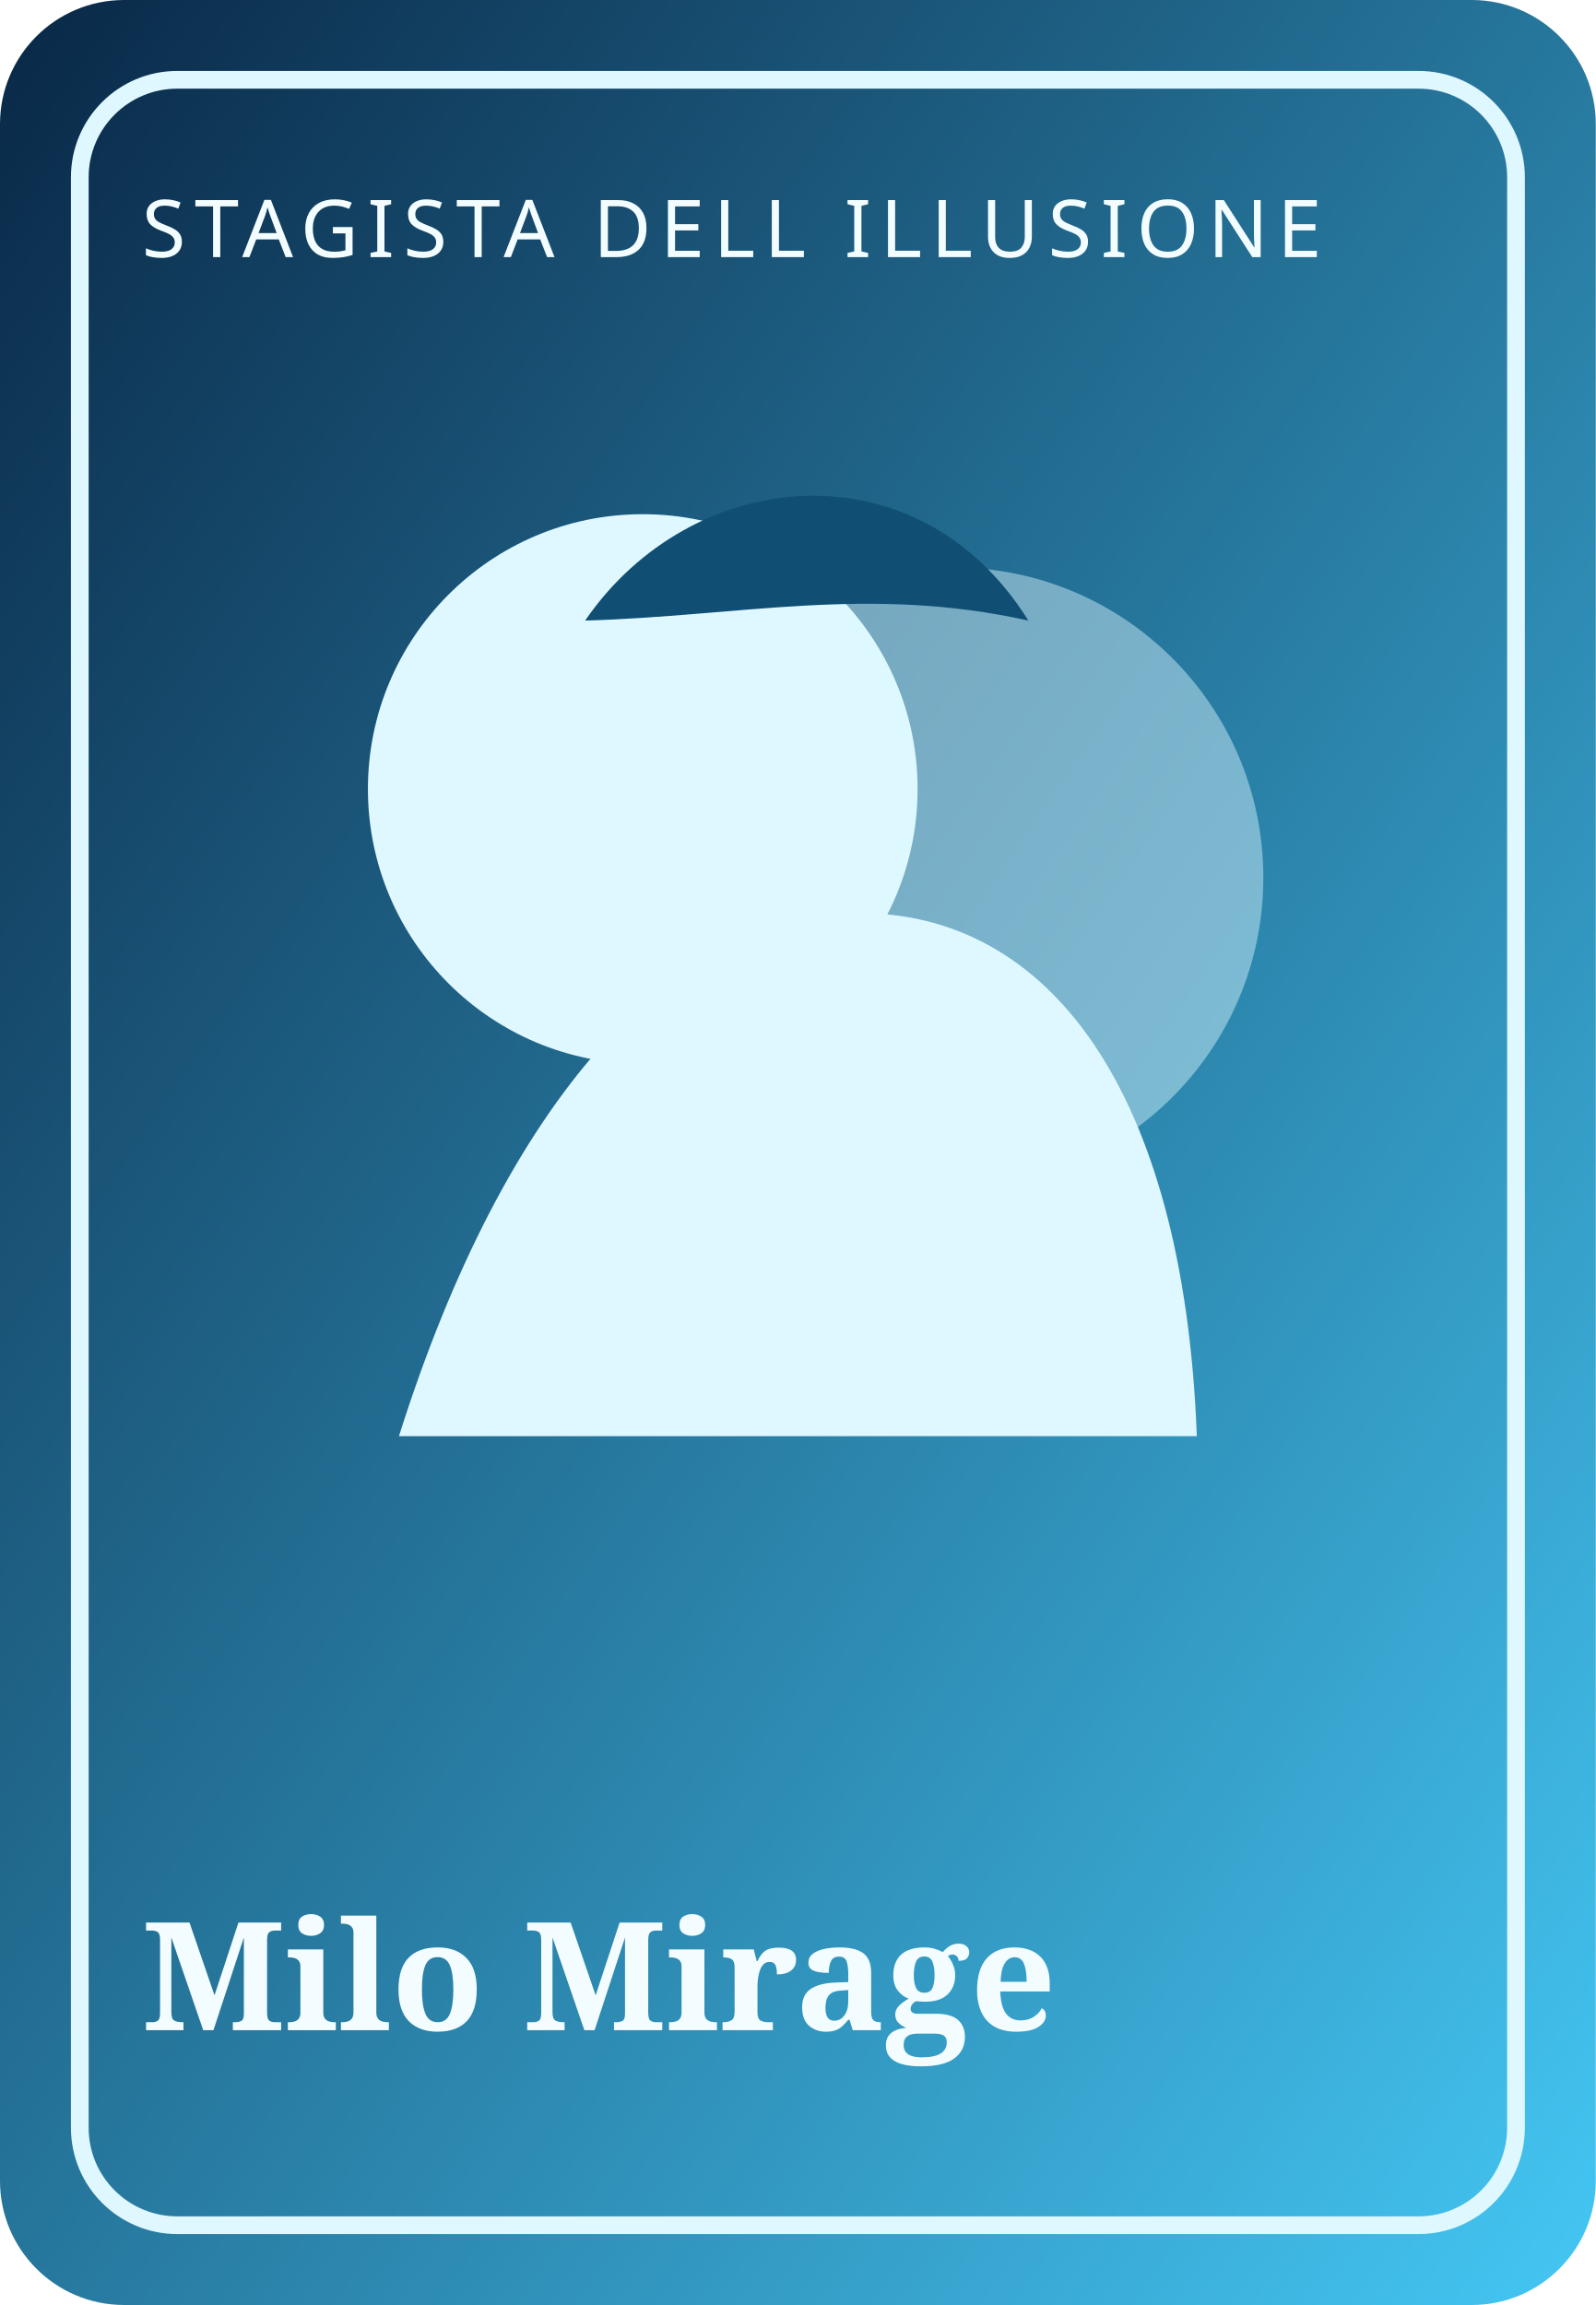
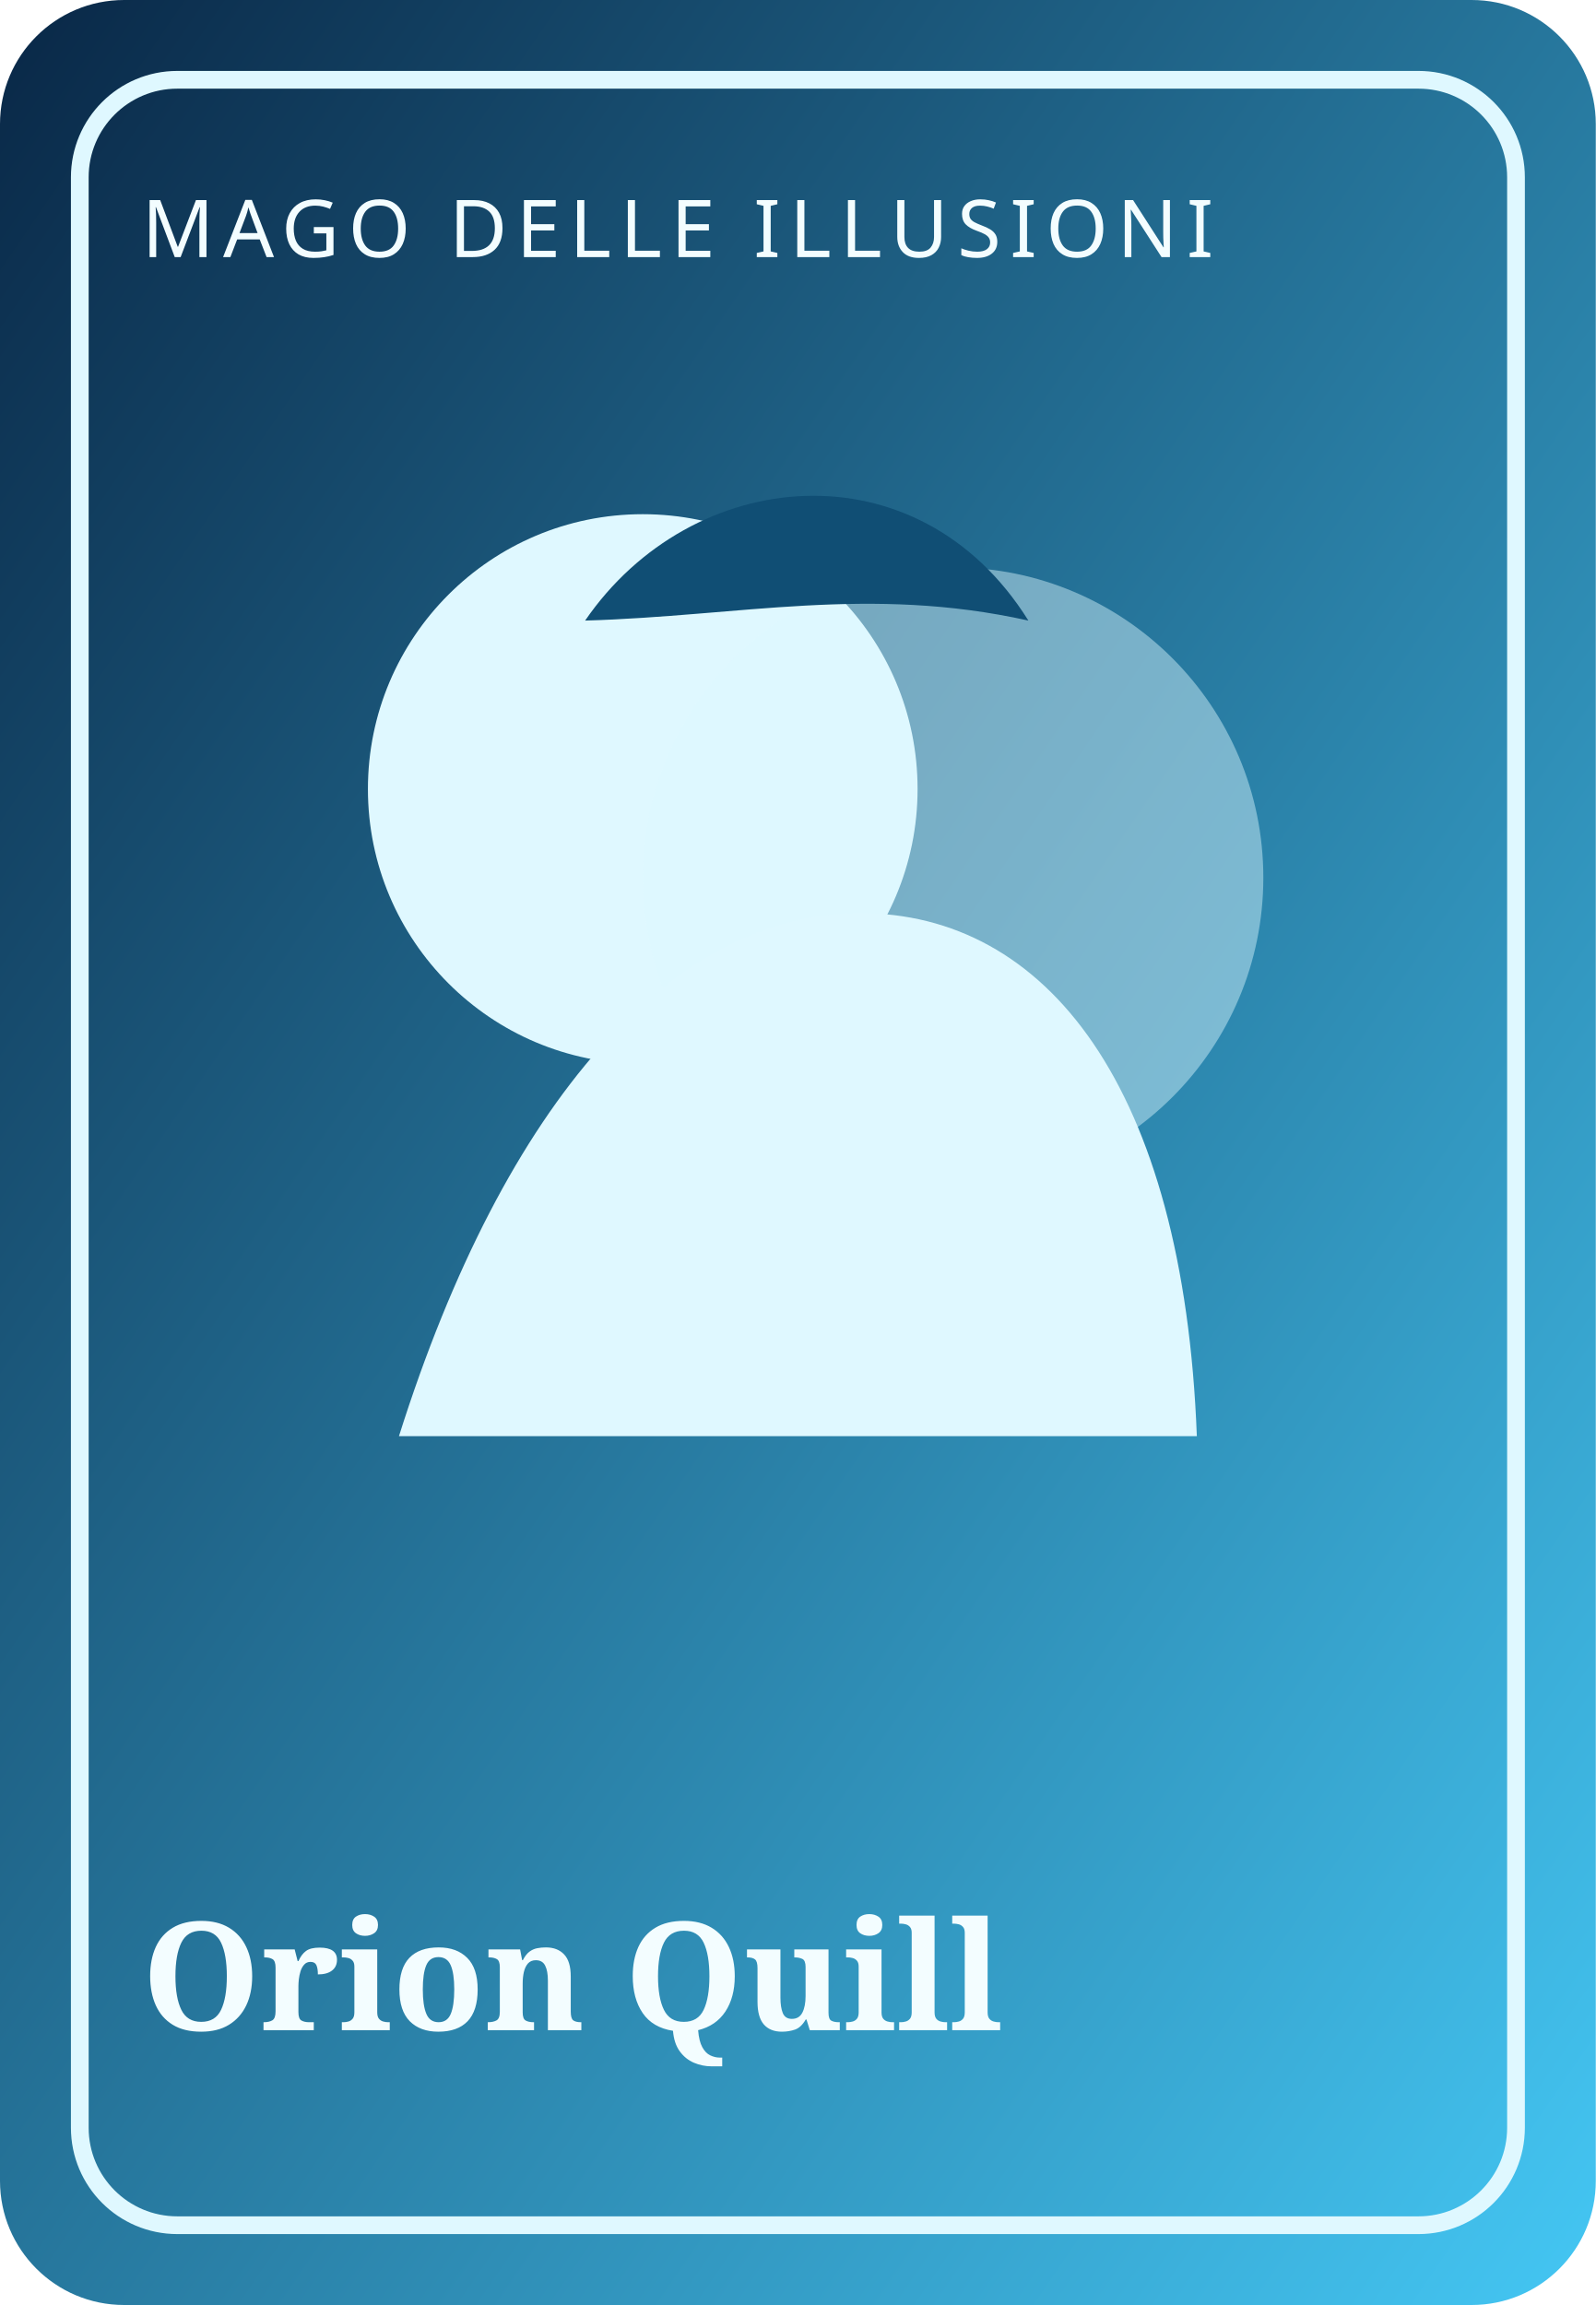
<svg xmlns="http://www.w3.org/2000/svg" viewBox="0 0 360 520">
  <defs>
    <linearGradient id="g" x1="0%" y1="0%" x2="100%" y2="100%">
      <stop offset="0%" stop-color="#092746" />
      <stop offset="100%" stop-color="#44c7f4" />
    </linearGradient>
  </defs>
  <rect width="360" height="520" rx="28" fill="url(#g)" />
  <rect x="18" y="18" width="324" height="484" rx="22" fill="none" stroke="#dff8ff" stroke-width="4" />
  <circle cx="145" cy="178" r="62" fill="#dff8ff" />
  <circle cx="215" cy="198" r="70" fill="#dff8ff" fill-opacity="0.45" />
  <path d="M90 324c24-76 62-118 104-118 42 0 73 39 76 118" fill="#dff8ff" />
  <path d="M132 140c24-35 75-40 100 0-36-8-65-1-100 0z" fill="#104e74" />
-   <text x="32" y="58" font-size="18" fill="#f3fdff" font-family="'Trebuchet MS', sans-serif" letter-spacing="2">STAGISTA DELL ILLUSIONE</text>
-   <text x="32" y="458" font-size="34" fill="#f3fdff" font-family="Georgia, serif" font-weight="700">Milo Mirage</text>
+   <text x="32" y="58" font-size="18" fill="#f3fdff" font-family="'Trebuchet MS', sans-serif" letter-spacing="2">MAGO DELLE ILLUSIONI</text>
+   <text x="32" y="458" font-size="34" fill="#f3fdff" font-family="Georgia, serif" font-weight="700">Orion Quill</text>
</svg>
